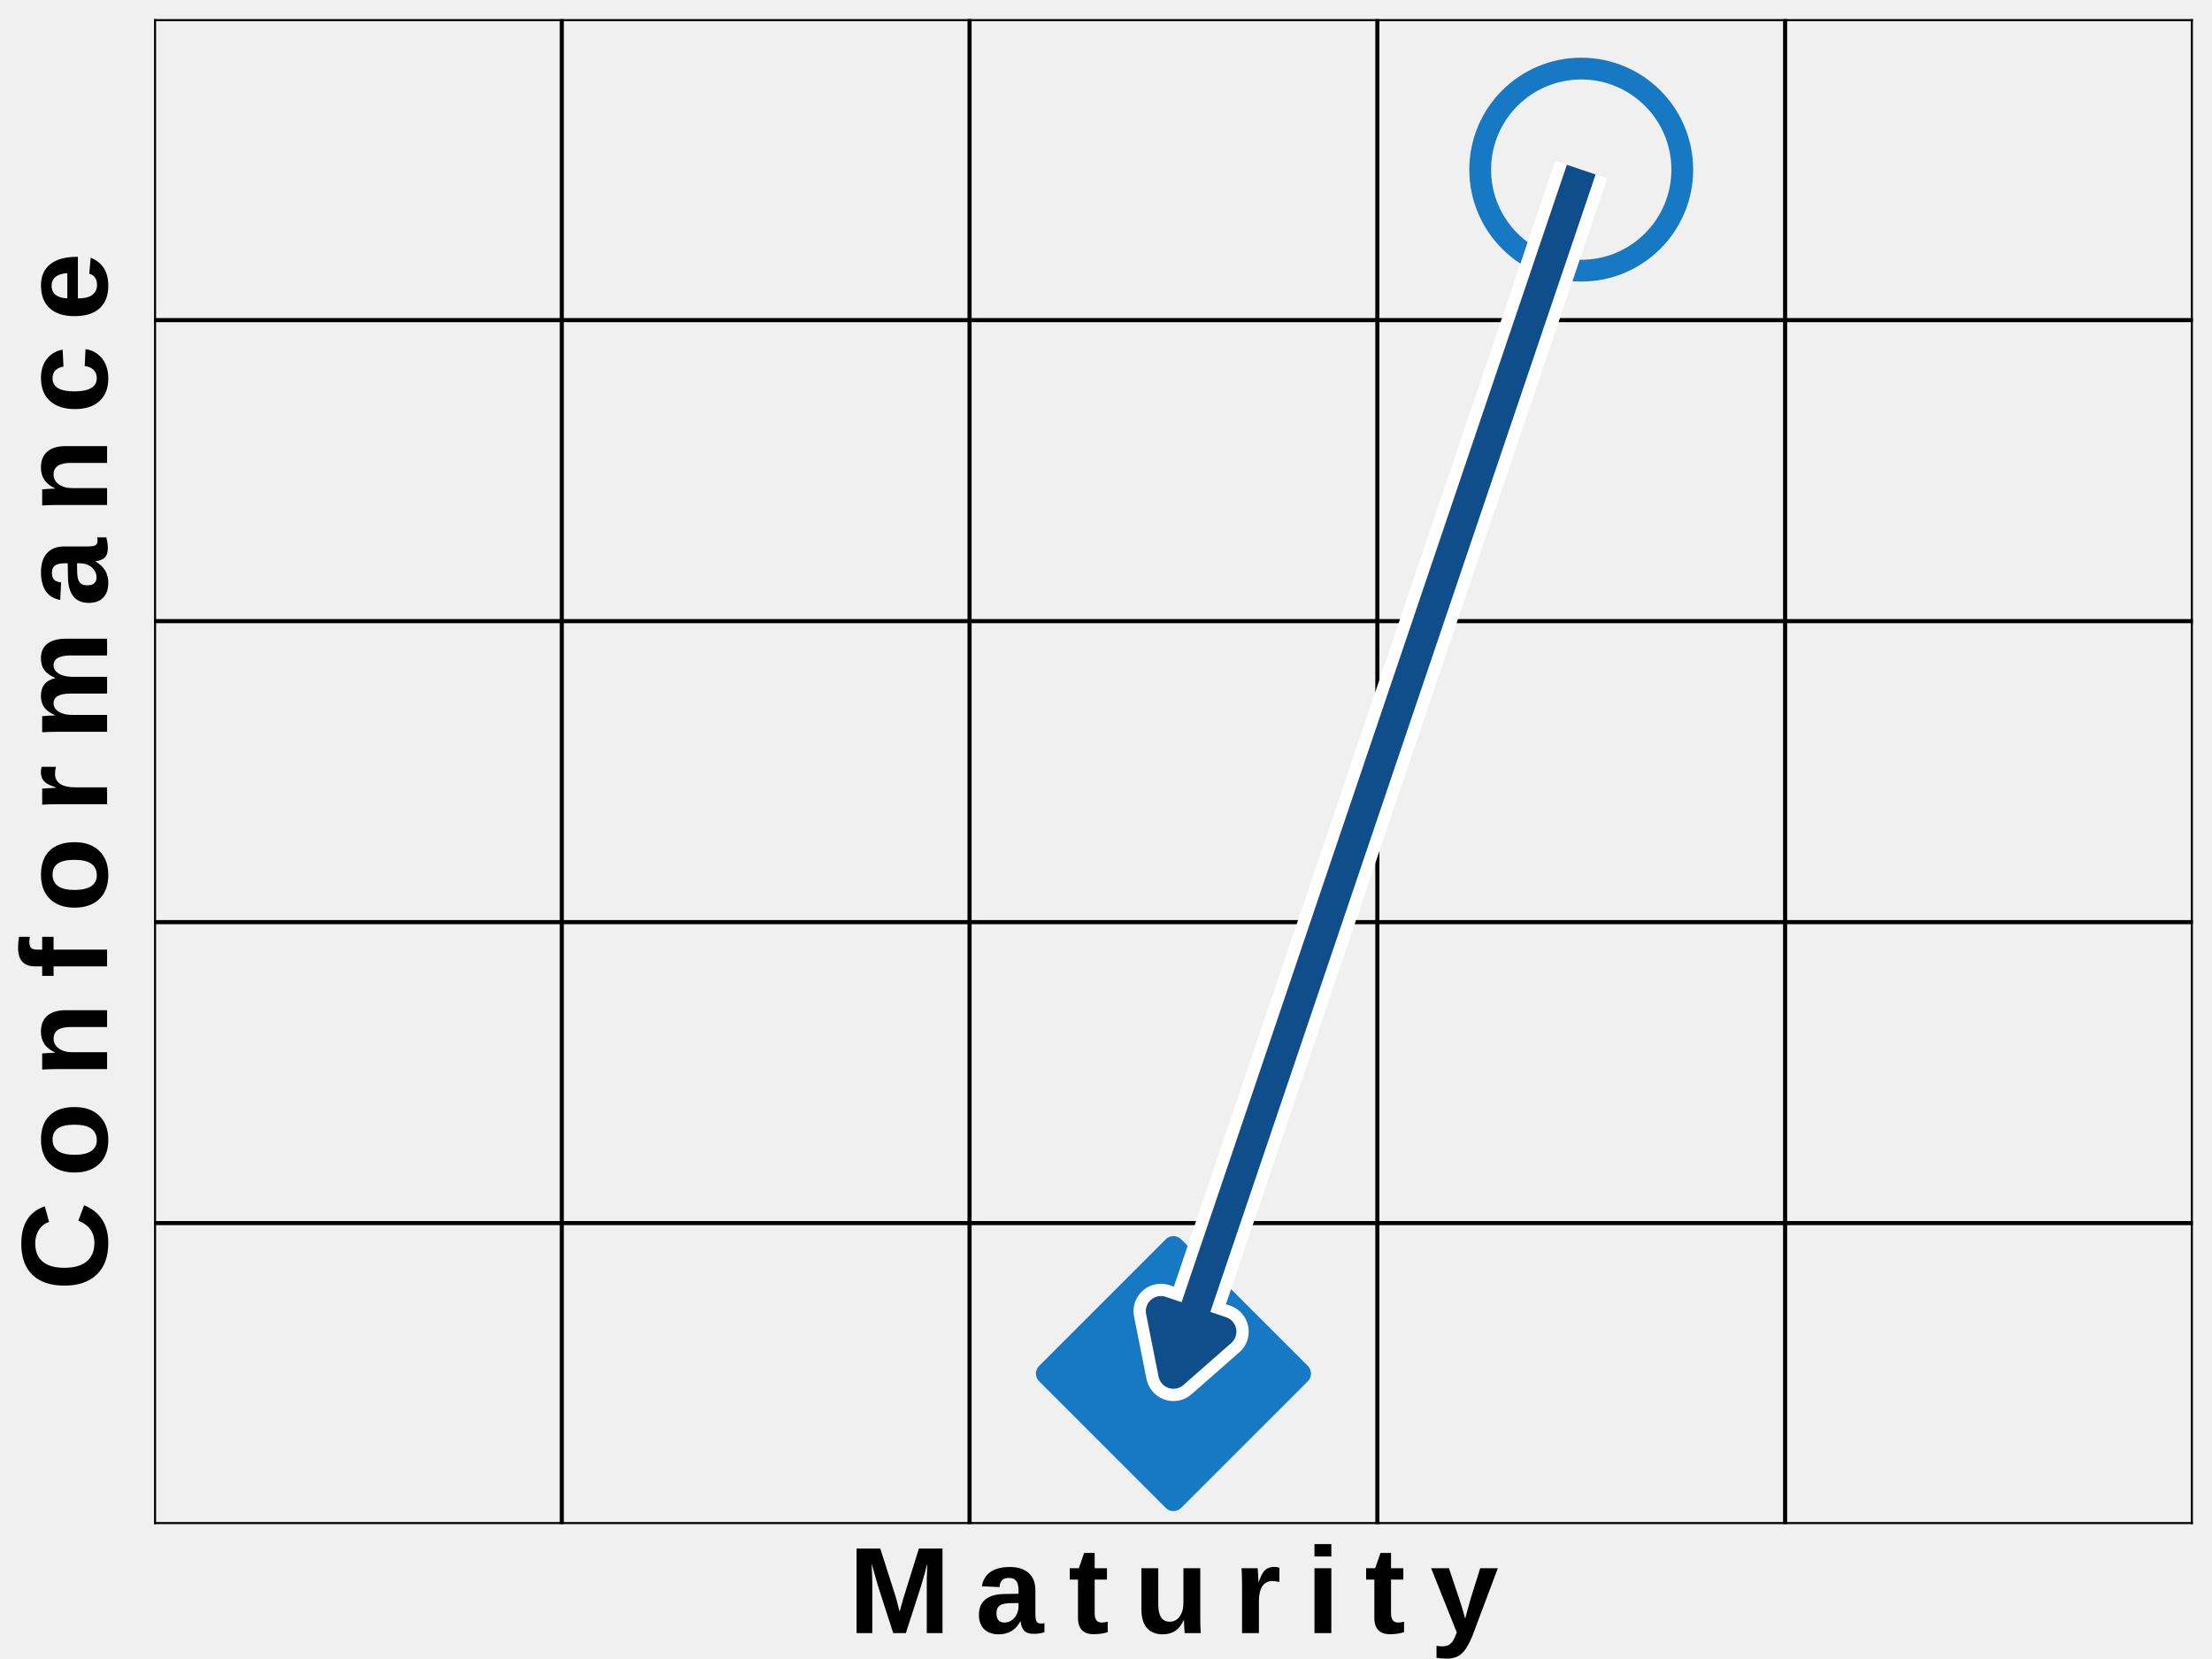
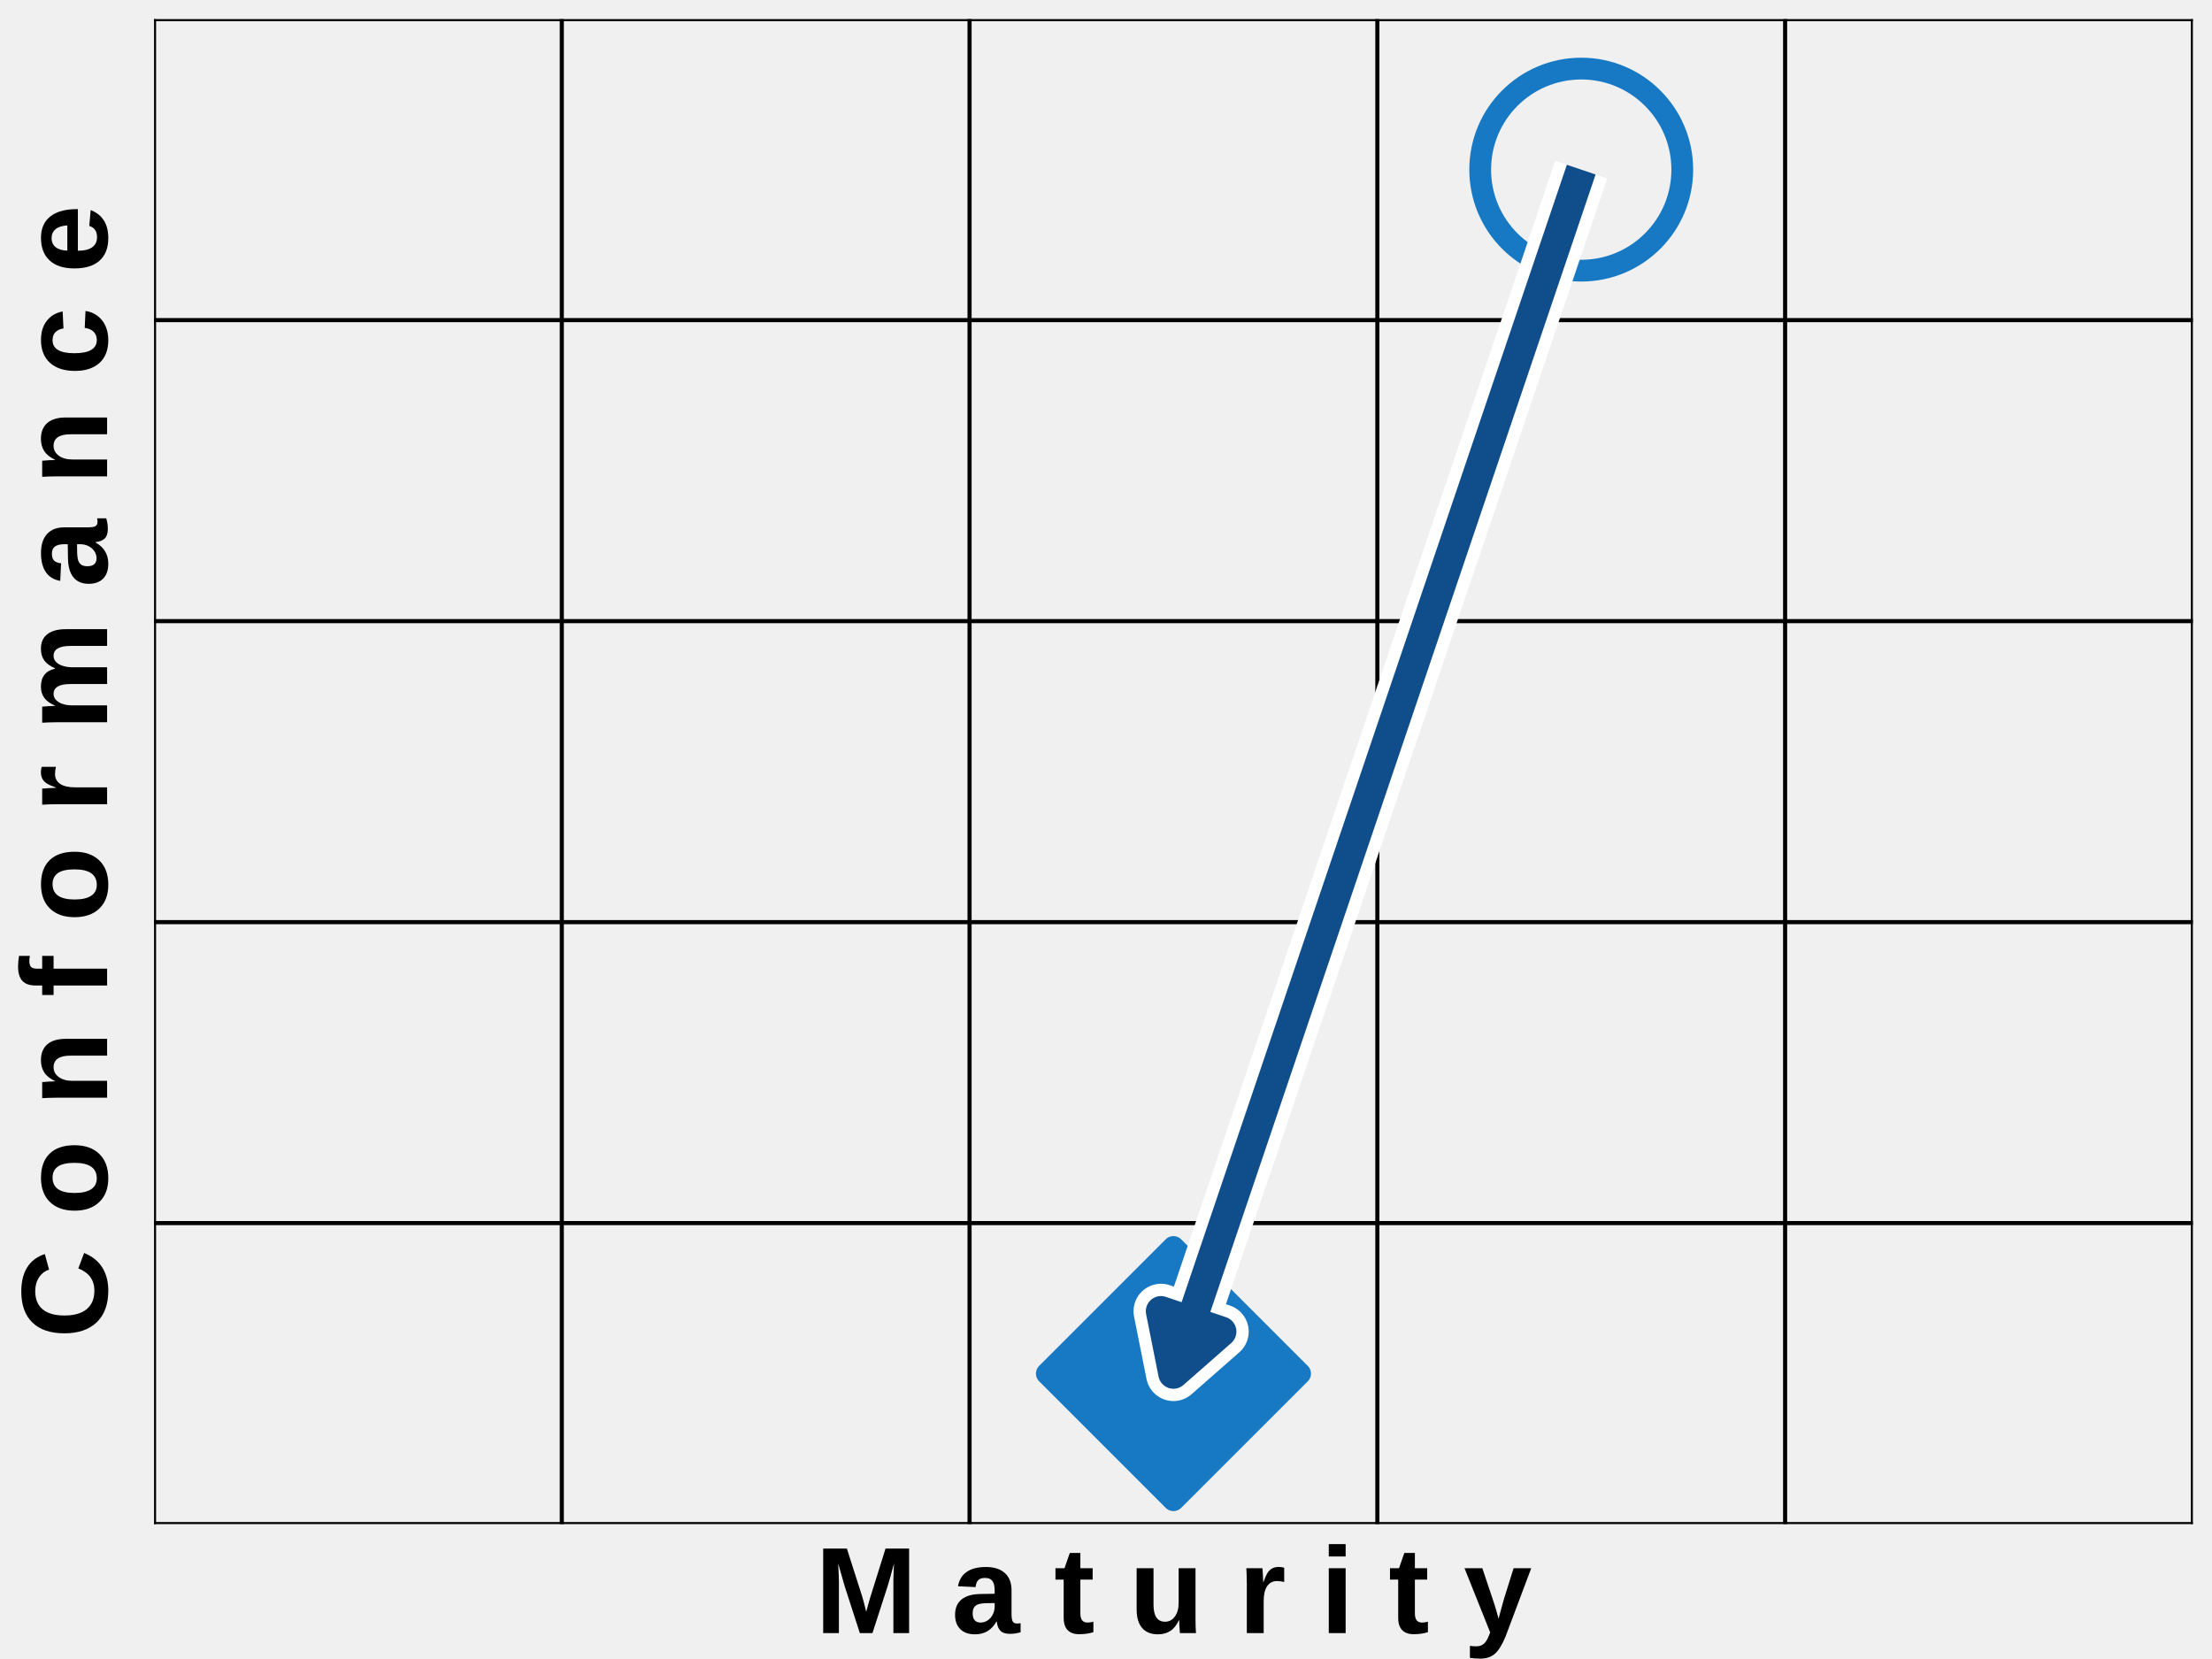
- <svg xmlns="http://www.w3.org/2000/svg" class="svglite" width="576.00pt" height="432.00pt" viewBox="0 0 576.00 432.00">
+ <svg xmlns="http://www.w3.org/2000/svg" width="768" height="576" class="svglite" viewBox="0 0 576 432">
  <defs>
-     <style type="text/css">
-     .svglite line, .svglite polyline, .svglite polygon, .svglite path, .svglite rect, .svglite circle {
-       fill: none;
-       stroke: #000000;
-       stroke-linecap: round;
-       stroke-linejoin: round;
-       stroke-miterlimit: 10.00;
-     }
-     .svglite text {
-       white-space: pre;
-     }
-   </style>
+     <style type="text/css">.svglite circle,.svglite line,.svglite polygon,.svglite rect{fill:none;stroke:#000;stroke-linecap:round;stroke-linejoin:round;stroke-miterlimit:10}.svglite text{white-space:pre}</style>
  </defs>
-   <rect width="100%" height="100%" style="stroke: none; fill: none;" />
+   <rect width="100%" height="100%" style="stroke:none;fill:none" />
  <defs>
    <clipPath id="cpMC4wMHw1NzYuMDB8MC4wMHw0MzIuMDA=">
-       <rect x="0.00" y="0.00" width="576.00" height="432.00" />
+       <rect width="576" height="432" x="0" y="0" />
    </clipPath>
  </defs>
-   <g clip-path="url(#cpMC4wMHw1NzYuMDB8MC4wMHw0MzIuMDA=)">
- </g>
  <defs>
    <clipPath id="cpNDAuMTF8NTcxLjAyfDQuOTh8Mzk2Ljg3">
-       <rect x="40.11" y="4.98" width="530.91" height="391.89" />
+       <rect width="530.91" height="391.89" x="40.11" y="4.98" />
    </clipPath>
  </defs>
  <g clip-path="url(#cpNDAuMTF8NTcxLjAyfDQuOTh8Mzk2Ljg3)">
-     <circle cx="411.75" cy="44.17" r="26.31" style="stroke-width: 5.67; stroke: #1779C4;" />
-     <polygon points="305.56,390.65 338.54,357.68 305.56,324.71 272.59,357.68 " style="stroke-width: 5.67; stroke: #1779C4; fill: #1779C4;" />
-     <line x1="40.11" y1="396.87" x2="40.11" y2="4.98" style="stroke-width: 1.07; stroke-linecap: butt;" />
-     <line x1="146.29" y1="396.87" x2="146.29" y2="4.98" style="stroke-width: 1.07; stroke-linecap: butt;" />
-     <line x1="252.47" y1="396.87" x2="252.47" y2="4.98" style="stroke-width: 1.07; stroke-linecap: butt;" />
-     <line x1="358.66" y1="396.87" x2="358.66" y2="4.98" style="stroke-width: 1.07; stroke-linecap: butt;" />
-     <line x1="464.84" y1="396.87" x2="464.84" y2="4.98" style="stroke-width: 1.07; stroke-linecap: butt;" />
-     <line x1="571.02" y1="396.87" x2="571.02" y2="4.98" style="stroke-width: 1.07; stroke-linecap: butt;" />
-     <line x1="40.11" y1="396.87" x2="571.02" y2="396.87" style="stroke-width: 1.07; stroke-linecap: butt;" />
-     <line x1="40.11" y1="318.49" x2="571.02" y2="318.49" style="stroke-width: 1.07; stroke-linecap: butt;" />
-     <line x1="40.11" y1="240.12" x2="571.02" y2="240.12" style="stroke-width: 1.07; stroke-linecap: butt;" />
-     <line x1="40.11" y1="161.74" x2="571.02" y2="161.74" style="stroke-width: 1.07; stroke-linecap: butt;" />
-     <line x1="40.11" y1="83.36" x2="571.02" y2="83.36" style="stroke-width: 1.07; stroke-linecap: butt;" />
-     <line x1="40.11" y1="4.98" x2="571.02" y2="4.98" style="stroke-width: 1.07; stroke-linecap: butt;" />
-     <line x1="411.75" y1="44.17" x2="305.56" y2="357.68" style="stroke-width: 14.30; stroke: #FFFFFF; stroke-linecap: butt;" />
-     <polygon points="302.32,341.44 305.56,357.68 318.01,346.75 " style="stroke-width: 14.30; stroke: #FFFFFF; stroke-linecap: butt; fill: #FFFFFF;" />
-     <line x1="411.75" y1="44.17" x2="305.56" y2="357.68" style="stroke-width: 7.90; stroke: #104E8B; stroke-linecap: butt;" />
-     <polygon points="302.32,341.44 305.56,357.68 318.01,346.75 " style="stroke-width: 7.90; stroke: #104E8B; stroke-linecap: butt; fill: #104E8B;" />
+     <circle cx="411.75" cy="44.17" r="26.31" style="stroke-width:5.67;stroke:#1779c4" />
+     <polygon points="305.56 390.65 338.54 357.68 305.56 324.71 272.59 357.68" style="stroke-width:5.67;stroke:#1779c4;fill:#1779c4" />
+     <line x1="40.11" x2="40.11" y1="396.87" y2="4.98" style="stroke-width:1.07;stroke-linecap:butt" />
+     <line x1="146.29" x2="146.29" y1="396.87" y2="4.98" style="stroke-width:1.07;stroke-linecap:butt" />
+     <line x1="252.47" x2="252.47" y1="396.87" y2="4.98" style="stroke-width:1.07;stroke-linecap:butt" />
+     <line x1="358.66" x2="358.66" y1="396.87" y2="4.98" style="stroke-width:1.07;stroke-linecap:butt" />
+     <line x1="464.84" x2="464.84" y1="396.87" y2="4.98" style="stroke-width:1.07;stroke-linecap:butt" />
+     <line x1="571.02" x2="571.02" y1="396.87" y2="4.98" style="stroke-width:1.07;stroke-linecap:butt" />
+     <line x1="40.11" x2="571.02" y1="396.87" y2="396.87" style="stroke-width:1.07;stroke-linecap:butt" />
+     <line x1="40.11" x2="571.02" y1="318.49" y2="318.49" style="stroke-width:1.07;stroke-linecap:butt" />
+     <line x1="40.11" x2="571.02" y1="240.12" y2="240.12" style="stroke-width:1.07;stroke-linecap:butt" />
+     <line x1="40.11" x2="571.02" y1="161.74" y2="161.74" style="stroke-width:1.07;stroke-linecap:butt" />
+     <line x1="40.11" x2="571.02" y1="83.36" y2="83.36" style="stroke-width:1.07;stroke-linecap:butt" />
+     <line x1="40.11" x2="571.02" y1="4.98" y2="4.98" style="stroke-width:1.07;stroke-linecap:butt" />
+     <line x1="411.75" x2="305.56" y1="44.17" y2="357.68" style="stroke-width:14.3;stroke:#fff;stroke-linecap:butt" />
+     <polygon points="302.32 341.44 305.56 357.68 318.01 346.75" style="stroke-width:14.3;stroke:#fff;stroke-linecap:butt;fill:#fff" />
+     <line x1="411.75" x2="305.56" y1="44.17" y2="357.68" style="stroke-width:7.9;stroke:#104e8b;stroke-linecap:butt" />
+     <polygon points="302.32 341.44 305.56 357.68 318.01 346.75" style="stroke-width:7.9;stroke:#104e8b;stroke-linecap:butt;fill:#104e8b" />
  </g>
  <g clip-path="url(#cpMC4wMHw1NzYuMDB8MC4wMHw0MzIuMDA=)">
-     <text x="305.56" y="425.26" text-anchor="middle" style="font-size: 32.00px; font-weight: bold; font-family: &quot;Arial&quot;;" textLength="169.31px" lengthAdjust="spacingAndGlyphs">M a t u r i t y</text>
-     <text transform="translate(27.89,200.93) rotate(-90)" text-anchor="middle" style="font-size: 32.00px; font-weight: bold; font-family: &quot;Arial&quot;;" textLength="270.32px" lengthAdjust="spacingAndGlyphs">C o n f o r m a n c e</text>
+     <text x="305.56" y="425.26" lengthAdjust="spacingAndGlyphs" text-anchor="middle" textLength="169.31" style="font-size:32px;font-weight:700;font-family:&quot;Arial&quot;">M a t u r i t y</text>
+     <text style="font-size:32px;font-weight:700;font-family:&quot;Arial&quot;" lengthAdjust="spacingAndGlyphs" text-anchor="middle" textLength="270.32" transform="translate(27.89,200.93) rotate(-90)">C o n f o r m a n c e</text>
  </g>
</svg>
